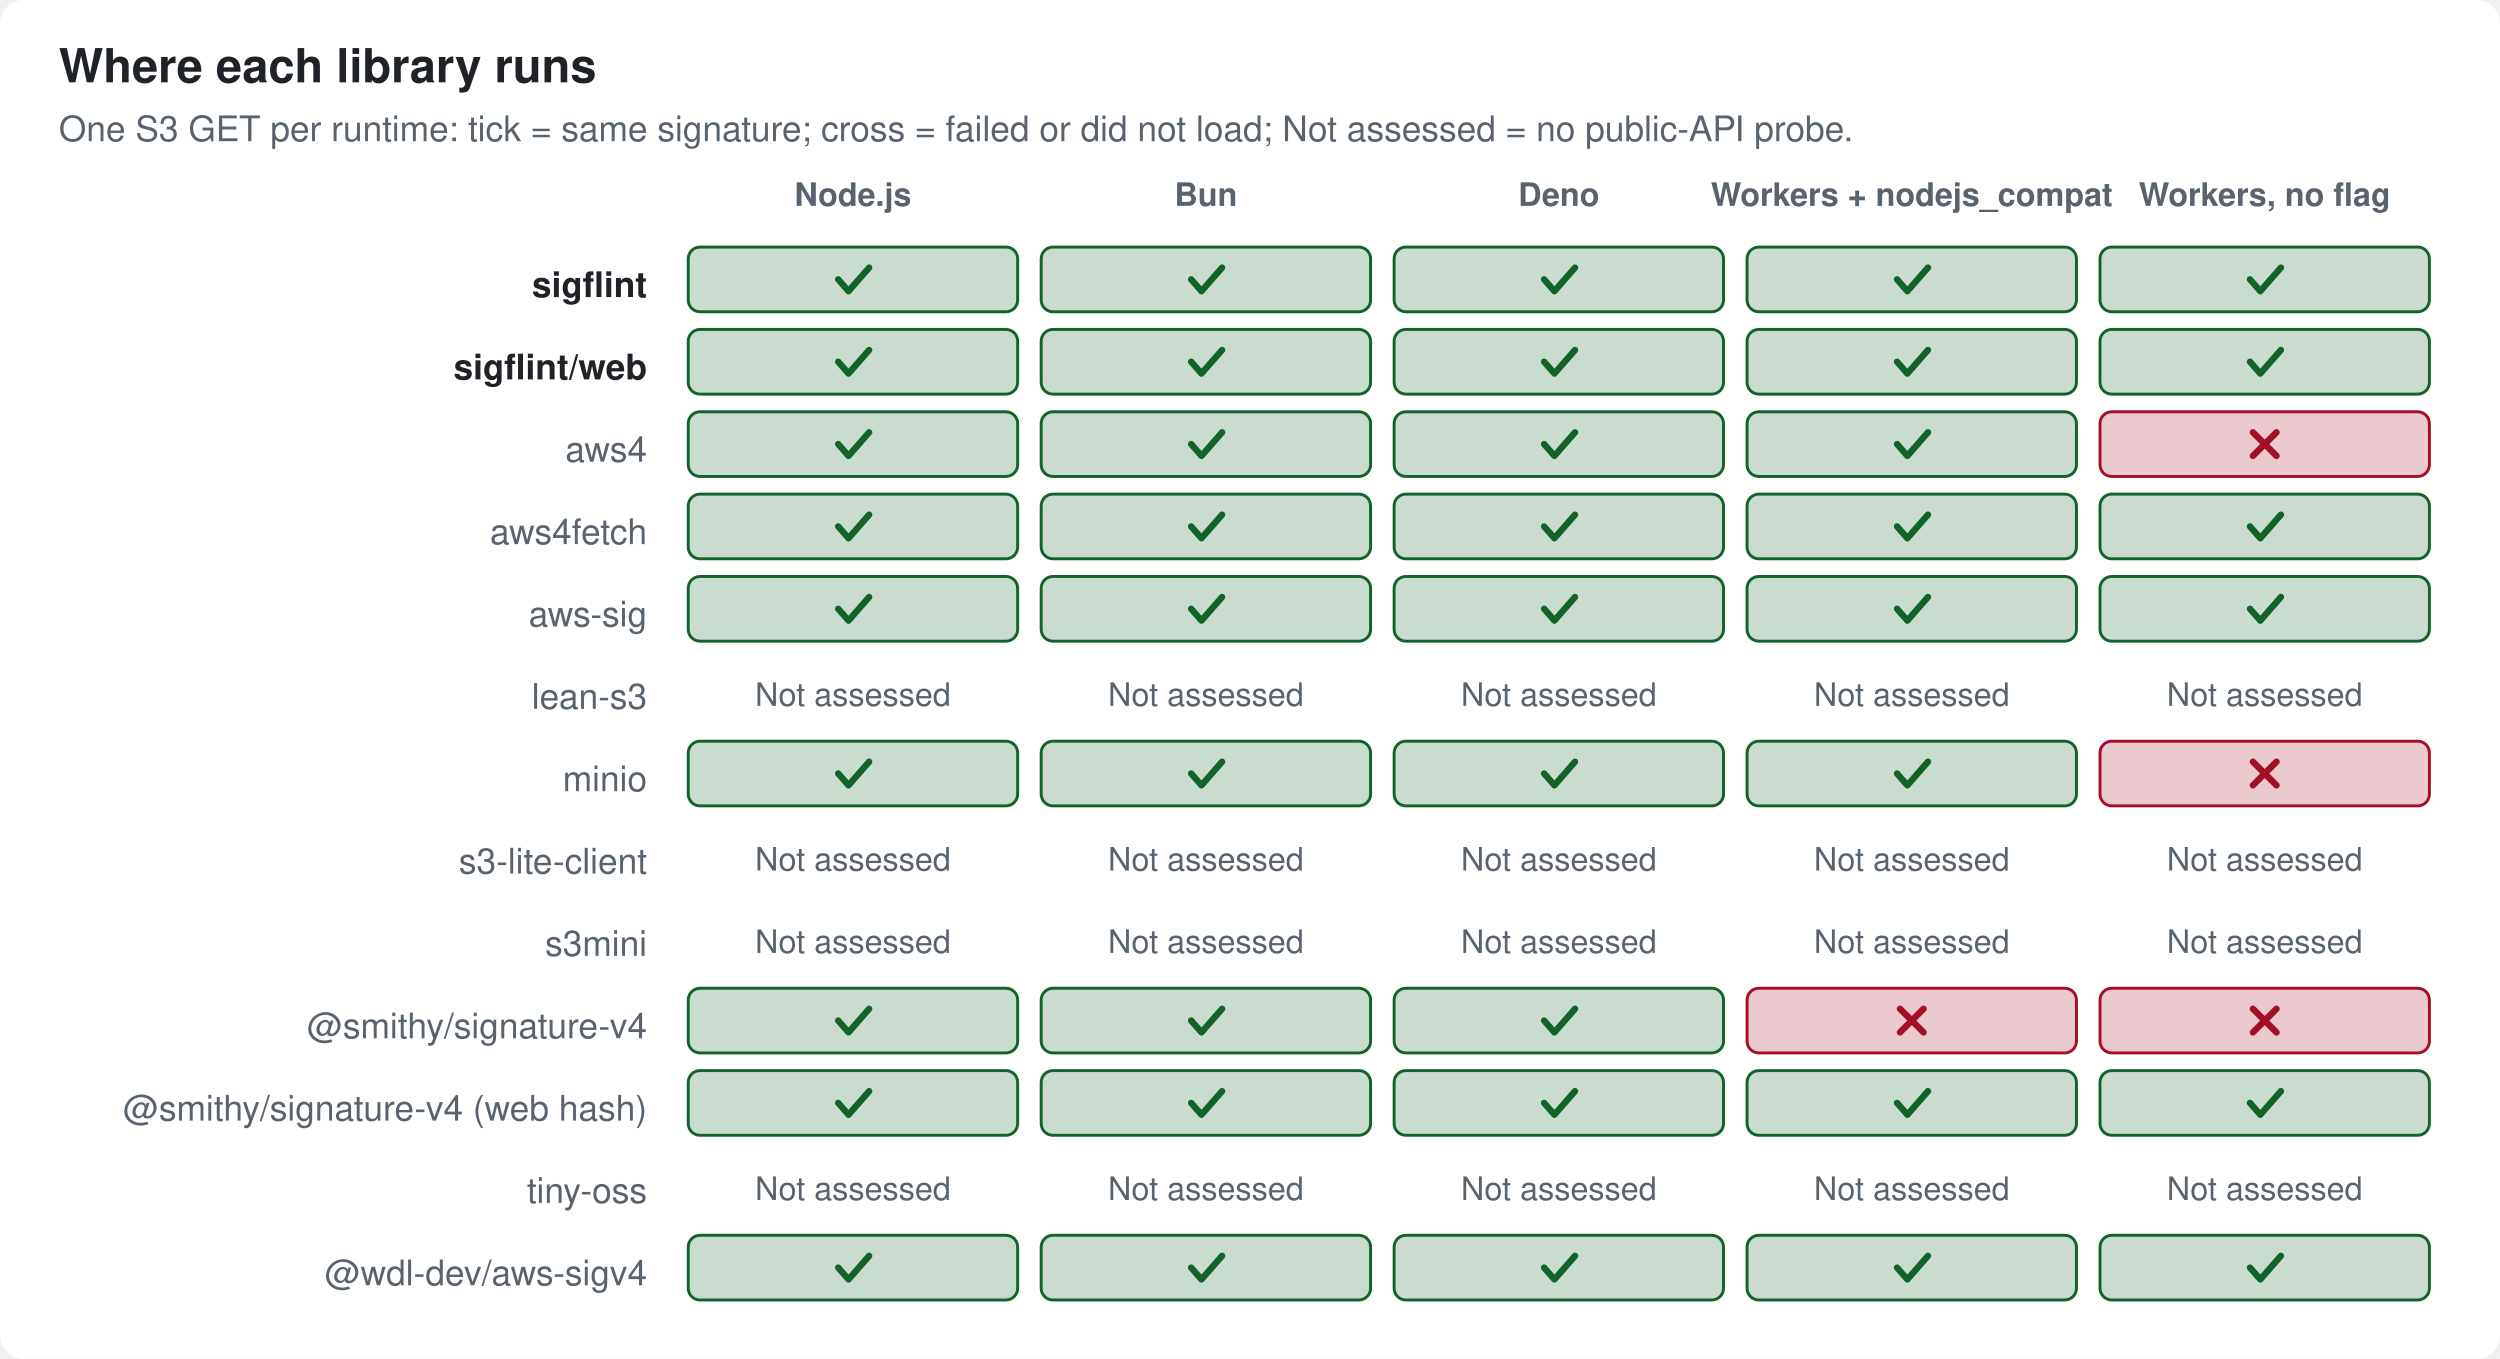
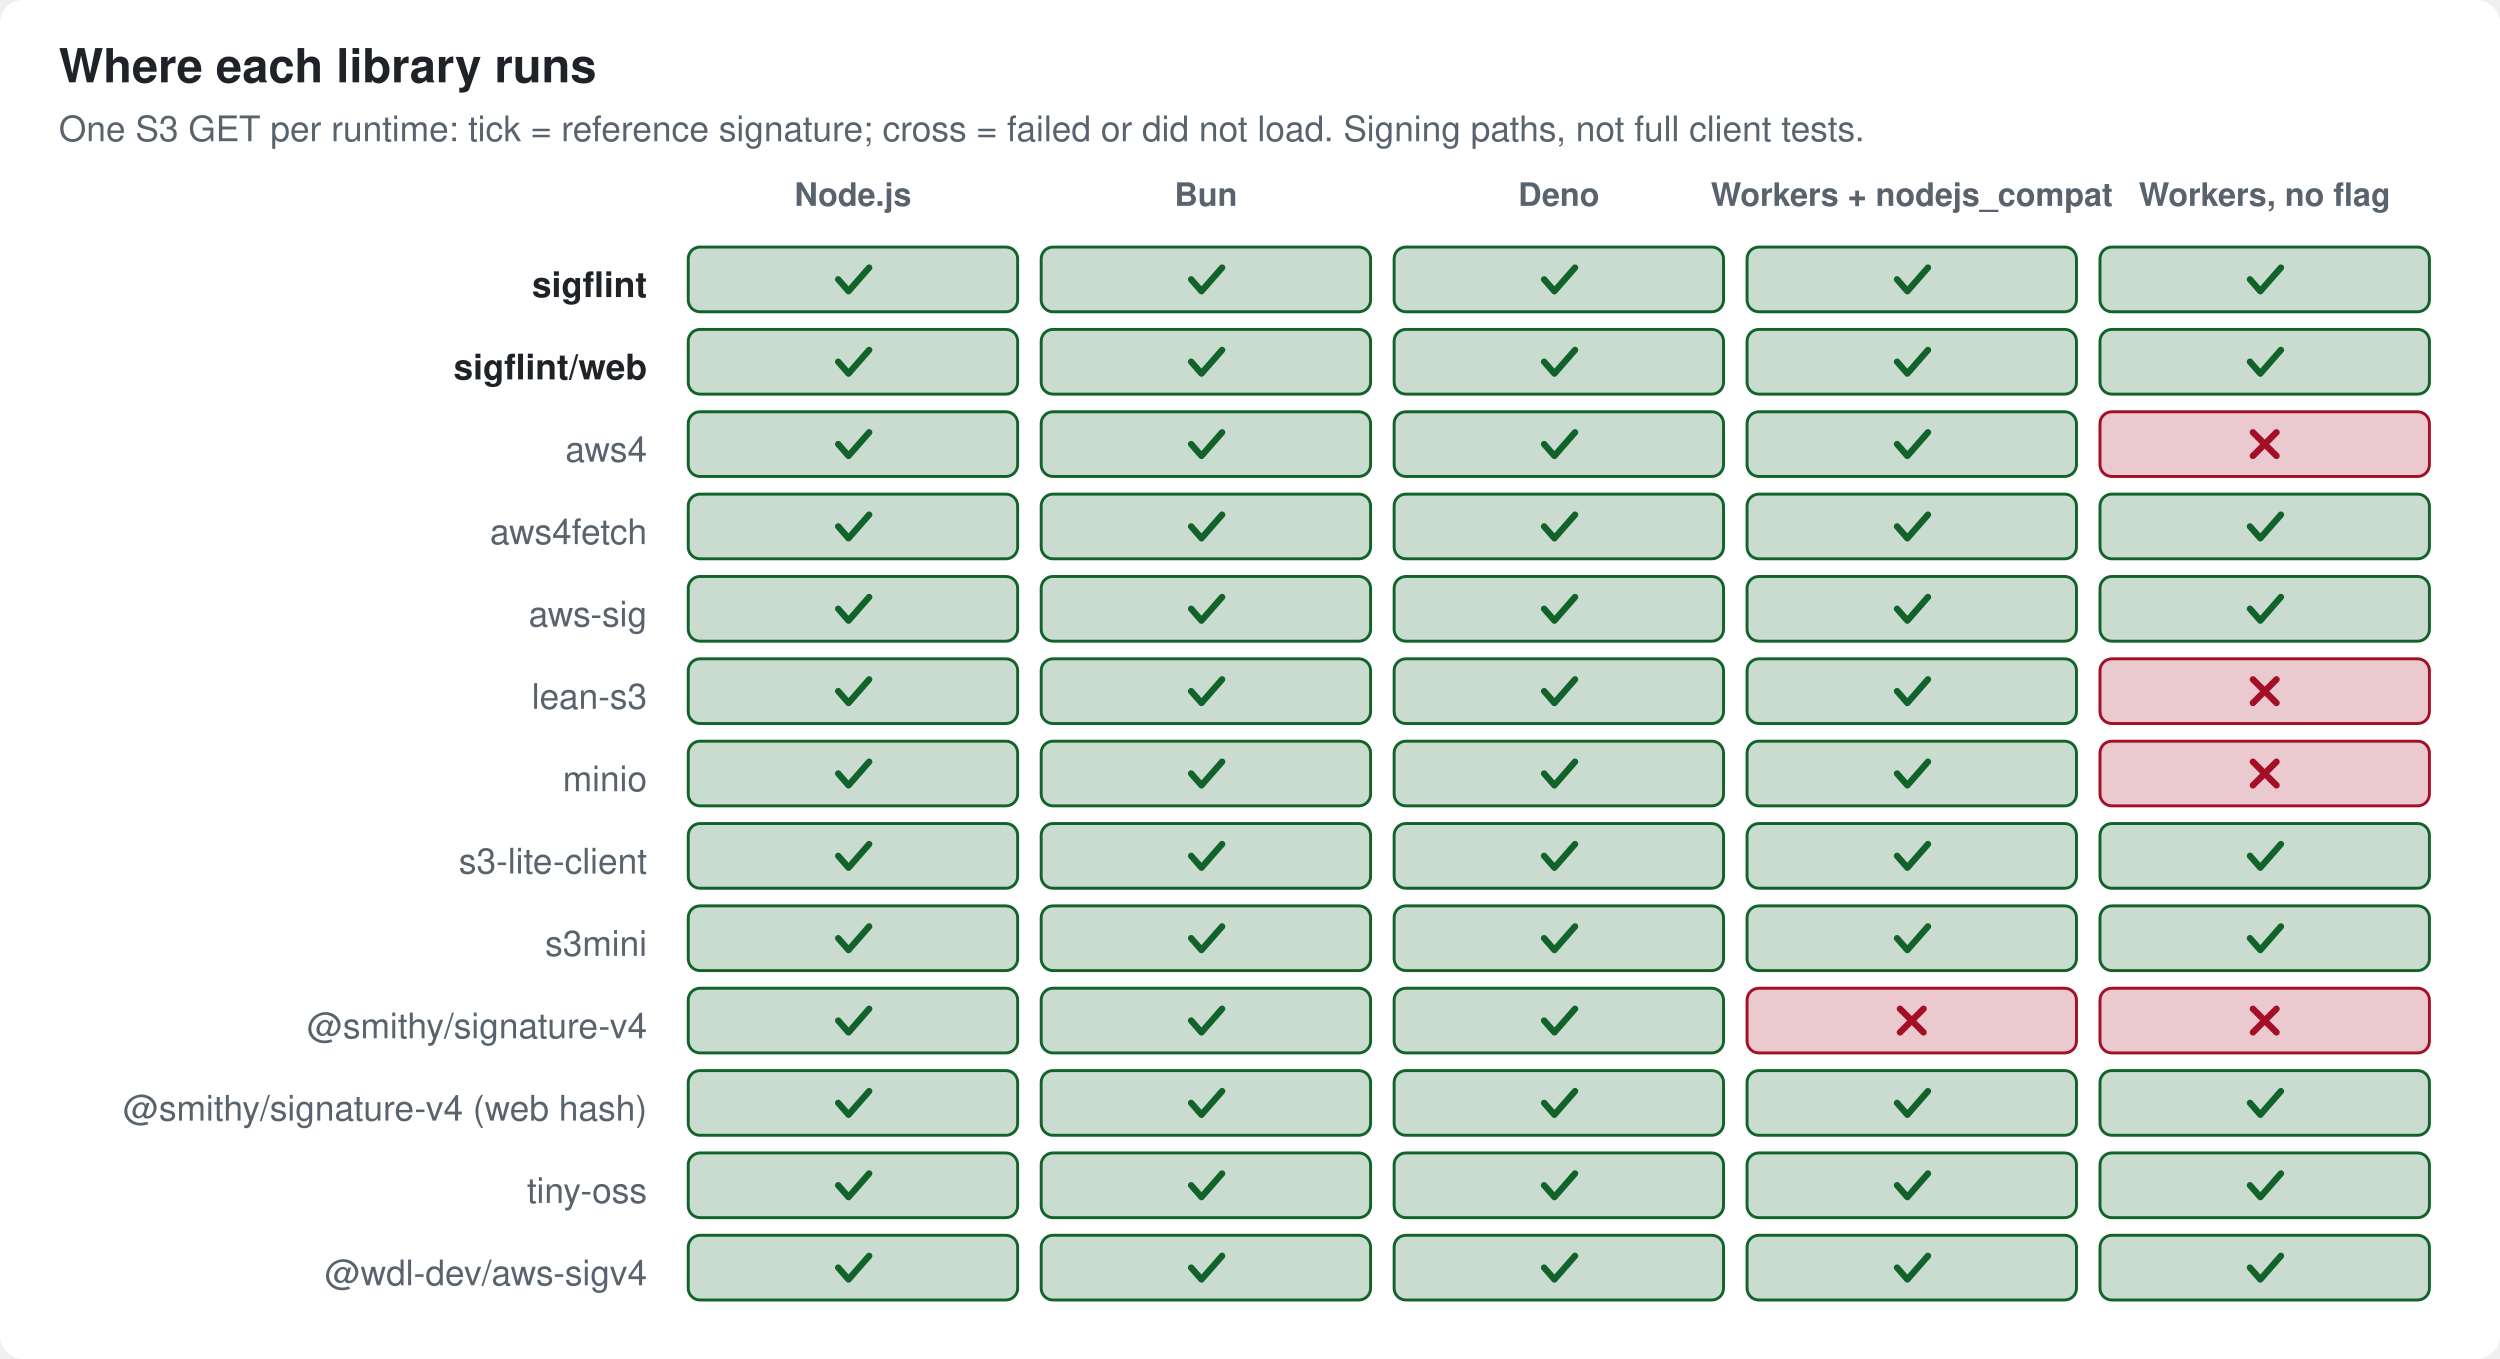
<svg xmlns="http://www.w3.org/2000/svg" width="850" height="462" viewBox="0 0 850 462" role="img" aria-labelledby="t d" font-family="-apple-system,BlinkMacSystemFont,'Segoe UI',Helvetica,Arial,sans-serif">
  <rect width="850" height="462" rx="8" fill="#ffffff" />
  <text x="20" y="28" font-size="16" fill="#1f2328" text-anchor="start" font-weight="600">Where each library runs</text>
-   <text x="20" y="48" font-size="12" fill="#59636e" text-anchor="start" font-weight="400">One S3 GET per runtime: tick = same signature; cross = failed or did not load; Not assessed = no public-API probe.</text>
+   <text x="20" y="48" font-size="12" fill="#59636e" text-anchor="start" font-weight="400">One S3 GET per runtime: tick = reference signature; cross = failed or did not load. Signing paths, not full client tests.</text>
  <text x="290" y="70" font-size="11" fill="#59636e" text-anchor="middle" font-weight="600">Node.js</text>
  <text x="410" y="70" font-size="11" fill="#59636e" text-anchor="middle" font-weight="600">Bun</text>
  <text x="530" y="70" font-size="11" fill="#59636e" text-anchor="middle" font-weight="600">Deno</text>
  <text x="650" y="70" font-size="11" fill="#59636e" text-anchor="middle" font-weight="600">Workers + nodejs_compat</text>
  <text x="770" y="70" font-size="11" fill="#59636e" text-anchor="middle" font-weight="600">Workers, no flag</text>
  <text x="220" y="101" font-size="12" fill="#1f2328" text-anchor="end" font-weight="700">sigflint</text>
  <rect x="234" y="84" width="112" height="22" rx="4" fill="#116329" fill-opacity="0.22" stroke="#116329" />
  <path d="M285 95L288.5 99L295.5 91" fill="none" stroke="#116329" stroke-width="2.2" stroke-linecap="round" stroke-linejoin="round" />
  <rect x="354" y="84" width="112" height="22" rx="4" fill="#116329" fill-opacity="0.22" stroke="#116329" />
  <path d="M405 95L408.5 99L415.5 91" fill="none" stroke="#116329" stroke-width="2.2" stroke-linecap="round" stroke-linejoin="round" />
  <rect x="474" y="84" width="112" height="22" rx="4" fill="#116329" fill-opacity="0.22" stroke="#116329" />
  <path d="M525 95L528.5 99L535.5 91" fill="none" stroke="#116329" stroke-width="2.2" stroke-linecap="round" stroke-linejoin="round" />
  <rect x="594" y="84" width="112" height="22" rx="4" fill="#116329" fill-opacity="0.22" stroke="#116329" />
  <path d="M645 95L648.5 99L655.5 91" fill="none" stroke="#116329" stroke-width="2.2" stroke-linecap="round" stroke-linejoin="round" />
  <rect x="714" y="84" width="112" height="22" rx="4" fill="#116329" fill-opacity="0.22" stroke="#116329" />
  <path d="M765 95L768.5 99L775.5 91" fill="none" stroke="#116329" stroke-width="2.2" stroke-linecap="round" stroke-linejoin="round" />
  <text x="220" y="129" font-size="12" fill="#1f2328" text-anchor="end" font-weight="700">sigflint/web</text>
  <rect x="234" y="112" width="112" height="22" rx="4" fill="#116329" fill-opacity="0.22" stroke="#116329" />
  <path d="M285 123L288.5 127L295.5 119" fill="none" stroke="#116329" stroke-width="2.2" stroke-linecap="round" stroke-linejoin="round" />
  <rect x="354" y="112" width="112" height="22" rx="4" fill="#116329" fill-opacity="0.22" stroke="#116329" />
  <path d="M405 123L408.5 127L415.5 119" fill="none" stroke="#116329" stroke-width="2.2" stroke-linecap="round" stroke-linejoin="round" />
  <rect x="474" y="112" width="112" height="22" rx="4" fill="#116329" fill-opacity="0.22" stroke="#116329" />
  <path d="M525 123L528.5 127L535.5 119" fill="none" stroke="#116329" stroke-width="2.2" stroke-linecap="round" stroke-linejoin="round" />
  <rect x="594" y="112" width="112" height="22" rx="4" fill="#116329" fill-opacity="0.22" stroke="#116329" />
  <path d="M645 123L648.5 127L655.5 119" fill="none" stroke="#116329" stroke-width="2.2" stroke-linecap="round" stroke-linejoin="round" />
  <rect x="714" y="112" width="112" height="22" rx="4" fill="#116329" fill-opacity="0.22" stroke="#116329" />
  <path d="M765 123L768.5 127L775.5 119" fill="none" stroke="#116329" stroke-width="2.2" stroke-linecap="round" stroke-linejoin="round" />
  <text x="220" y="157" font-size="12" fill="#59636e" text-anchor="end" font-weight="400">aws4</text>
  <rect x="234" y="140" width="112" height="22" rx="4" fill="#116329" fill-opacity="0.22" stroke="#116329" />
  <path d="M285 151L288.5 155L295.5 147" fill="none" stroke="#116329" stroke-width="2.2" stroke-linecap="round" stroke-linejoin="round" />
  <rect x="354" y="140" width="112" height="22" rx="4" fill="#116329" fill-opacity="0.22" stroke="#116329" />
  <path d="M405 151L408.5 155L415.5 147" fill="none" stroke="#116329" stroke-width="2.2" stroke-linecap="round" stroke-linejoin="round" />
  <rect x="474" y="140" width="112" height="22" rx="4" fill="#116329" fill-opacity="0.22" stroke="#116329" />
  <path d="M525 151L528.5 155L535.5 147" fill="none" stroke="#116329" stroke-width="2.2" stroke-linecap="round" stroke-linejoin="round" />
  <rect x="594" y="140" width="112" height="22" rx="4" fill="#116329" fill-opacity="0.22" stroke="#116329" />
  <path d="M645 151L648.5 155L655.5 147" fill="none" stroke="#116329" stroke-width="2.2" stroke-linecap="round" stroke-linejoin="round" />
  <rect x="714" y="140" width="112" height="22" rx="4" fill="#a40e26" fill-opacity="0.22" stroke="#a40e26" />
  <path d="M766 147L774 155M774 147L766 155" fill="none" stroke="#a40e26" stroke-width="2.2" stroke-linecap="round" stroke-linejoin="round" />
  <text x="220" y="185" font-size="12" fill="#59636e" text-anchor="end" font-weight="400">aws4fetch</text>
  <rect x="234" y="168" width="112" height="22" rx="4" fill="#116329" fill-opacity="0.22" stroke="#116329" />
  <path d="M285 179L288.5 183L295.5 175" fill="none" stroke="#116329" stroke-width="2.2" stroke-linecap="round" stroke-linejoin="round" />
  <rect x="354" y="168" width="112" height="22" rx="4" fill="#116329" fill-opacity="0.22" stroke="#116329" />
  <path d="M405 179L408.5 183L415.5 175" fill="none" stroke="#116329" stroke-width="2.2" stroke-linecap="round" stroke-linejoin="round" />
  <rect x="474" y="168" width="112" height="22" rx="4" fill="#116329" fill-opacity="0.22" stroke="#116329" />
  <path d="M525 179L528.5 183L535.5 175" fill="none" stroke="#116329" stroke-width="2.2" stroke-linecap="round" stroke-linejoin="round" />
  <rect x="594" y="168" width="112" height="22" rx="4" fill="#116329" fill-opacity="0.22" stroke="#116329" />
  <path d="M645 179L648.5 183L655.5 175" fill="none" stroke="#116329" stroke-width="2.2" stroke-linecap="round" stroke-linejoin="round" />
  <rect x="714" y="168" width="112" height="22" rx="4" fill="#116329" fill-opacity="0.22" stroke="#116329" />
  <path d="M765 179L768.5 183L775.5 175" fill="none" stroke="#116329" stroke-width="2.2" stroke-linecap="round" stroke-linejoin="round" />
  <text x="220" y="213" font-size="12" fill="#59636e" text-anchor="end" font-weight="400">aws-sig</text>
  <rect x="234" y="196" width="112" height="22" rx="4" fill="#116329" fill-opacity="0.22" stroke="#116329" />
  <path d="M285 207L288.5 211L295.5 203" fill="none" stroke="#116329" stroke-width="2.2" stroke-linecap="round" stroke-linejoin="round" />
  <rect x="354" y="196" width="112" height="22" rx="4" fill="#116329" fill-opacity="0.22" stroke="#116329" />
  <path d="M405 207L408.5 211L415.5 203" fill="none" stroke="#116329" stroke-width="2.2" stroke-linecap="round" stroke-linejoin="round" />
  <rect x="474" y="196" width="112" height="22" rx="4" fill="#116329" fill-opacity="0.22" stroke="#116329" />
  <path d="M525 207L528.5 211L535.5 203" fill="none" stroke="#116329" stroke-width="2.2" stroke-linecap="round" stroke-linejoin="round" />
  <rect x="594" y="196" width="112" height="22" rx="4" fill="#116329" fill-opacity="0.22" stroke="#116329" />
  <path d="M645 207L648.5 211L655.5 203" fill="none" stroke="#116329" stroke-width="2.2" stroke-linecap="round" stroke-linejoin="round" />
  <rect x="714" y="196" width="112" height="22" rx="4" fill="#116329" fill-opacity="0.22" stroke="#116329" />
  <path d="M765 207L768.5 211L775.5 203" fill="none" stroke="#116329" stroke-width="2.2" stroke-linecap="round" stroke-linejoin="round" />
  <text x="220" y="241" font-size="12" fill="#59636e" text-anchor="end" font-weight="400">lean-s3</text>
-   <text x="290" y="240" font-size="11" fill="#59636e" text-anchor="middle" font-weight="400">Not assessed</text>
-   <text x="410" y="240" font-size="11" fill="#59636e" text-anchor="middle" font-weight="400">Not assessed</text>
-   <text x="530" y="240" font-size="11" fill="#59636e" text-anchor="middle" font-weight="400">Not assessed</text>
-   <text x="650" y="240" font-size="11" fill="#59636e" text-anchor="middle" font-weight="400">Not assessed</text>
-   <text x="770" y="240" font-size="11" fill="#59636e" text-anchor="middle" font-weight="400">Not assessed</text>
+   <rect x="234" y="224" width="112" height="22" rx="4" fill="#116329" fill-opacity="0.22" stroke="#116329" />
+   <path d="M285 235L288.5 239L295.5 231" fill="none" stroke="#116329" stroke-width="2.2" stroke-linecap="round" stroke-linejoin="round" />
+   <rect x="354" y="224" width="112" height="22" rx="4" fill="#116329" fill-opacity="0.22" stroke="#116329" />
+   <path d="M405 235L408.5 239L415.5 231" fill="none" stroke="#116329" stroke-width="2.2" stroke-linecap="round" stroke-linejoin="round" />
+   <rect x="474" y="224" width="112" height="22" rx="4" fill="#116329" fill-opacity="0.22" stroke="#116329" />
+   <path d="M525 235L528.5 239L535.5 231" fill="none" stroke="#116329" stroke-width="2.2" stroke-linecap="round" stroke-linejoin="round" />
+   <rect x="594" y="224" width="112" height="22" rx="4" fill="#116329" fill-opacity="0.22" stroke="#116329" />
+   <path d="M645 235L648.5 239L655.5 231" fill="none" stroke="#116329" stroke-width="2.2" stroke-linecap="round" stroke-linejoin="round" />
+   <rect x="714" y="224" width="112" height="22" rx="4" fill="#a40e26" fill-opacity="0.22" stroke="#a40e26" />
+   <path d="M766 231L774 239M774 231L766 239" fill="none" stroke="#a40e26" stroke-width="2.2" stroke-linecap="round" stroke-linejoin="round" />
  <text x="220" y="269" font-size="12" fill="#59636e" text-anchor="end" font-weight="400">minio</text>
  <rect x="234" y="252" width="112" height="22" rx="4" fill="#116329" fill-opacity="0.22" stroke="#116329" />
  <path d="M285 263L288.5 267L295.5 259" fill="none" stroke="#116329" stroke-width="2.2" stroke-linecap="round" stroke-linejoin="round" />
  <rect x="354" y="252" width="112" height="22" rx="4" fill="#116329" fill-opacity="0.22" stroke="#116329" />
  <path d="M405 263L408.5 267L415.5 259" fill="none" stroke="#116329" stroke-width="2.2" stroke-linecap="round" stroke-linejoin="round" />
  <rect x="474" y="252" width="112" height="22" rx="4" fill="#116329" fill-opacity="0.22" stroke="#116329" />
  <path d="M525 263L528.5 267L535.5 259" fill="none" stroke="#116329" stroke-width="2.2" stroke-linecap="round" stroke-linejoin="round" />
  <rect x="594" y="252" width="112" height="22" rx="4" fill="#116329" fill-opacity="0.22" stroke="#116329" />
  <path d="M645 263L648.5 267L655.5 259" fill="none" stroke="#116329" stroke-width="2.2" stroke-linecap="round" stroke-linejoin="round" />
  <rect x="714" y="252" width="112" height="22" rx="4" fill="#a40e26" fill-opacity="0.22" stroke="#a40e26" />
  <path d="M766 259L774 267M774 259L766 267" fill="none" stroke="#a40e26" stroke-width="2.2" stroke-linecap="round" stroke-linejoin="round" />
  <text x="220" y="297" font-size="12" fill="#59636e" text-anchor="end" font-weight="400">s3-lite-client</text>
-   <text x="290" y="296" font-size="11" fill="#59636e" text-anchor="middle" font-weight="400">Not assessed</text>
-   <text x="410" y="296" font-size="11" fill="#59636e" text-anchor="middle" font-weight="400">Not assessed</text>
-   <text x="530" y="296" font-size="11" fill="#59636e" text-anchor="middle" font-weight="400">Not assessed</text>
-   <text x="650" y="296" font-size="11" fill="#59636e" text-anchor="middle" font-weight="400">Not assessed</text>
-   <text x="770" y="296" font-size="11" fill="#59636e" text-anchor="middle" font-weight="400">Not assessed</text>
+   <rect x="234" y="280" width="112" height="22" rx="4" fill="#116329" fill-opacity="0.22" stroke="#116329" />
+   <path d="M285 291L288.5 295L295.5 287" fill="none" stroke="#116329" stroke-width="2.2" stroke-linecap="round" stroke-linejoin="round" />
+   <rect x="354" y="280" width="112" height="22" rx="4" fill="#116329" fill-opacity="0.22" stroke="#116329" />
+   <path d="M405 291L408.5 295L415.5 287" fill="none" stroke="#116329" stroke-width="2.2" stroke-linecap="round" stroke-linejoin="round" />
+   <rect x="474" y="280" width="112" height="22" rx="4" fill="#116329" fill-opacity="0.22" stroke="#116329" />
+   <path d="M525 291L528.5 295L535.5 287" fill="none" stroke="#116329" stroke-width="2.2" stroke-linecap="round" stroke-linejoin="round" />
+   <rect x="594" y="280" width="112" height="22" rx="4" fill="#116329" fill-opacity="0.22" stroke="#116329" />
+   <path d="M645 291L648.5 295L655.5 287" fill="none" stroke="#116329" stroke-width="2.2" stroke-linecap="round" stroke-linejoin="round" />
+   <rect x="714" y="280" width="112" height="22" rx="4" fill="#116329" fill-opacity="0.22" stroke="#116329" />
+   <path d="M765 291L768.5 295L775.5 287" fill="none" stroke="#116329" stroke-width="2.2" stroke-linecap="round" stroke-linejoin="round" />
  <text x="220" y="325" font-size="12" fill="#59636e" text-anchor="end" font-weight="400">s3mini</text>
-   <text x="290" y="324" font-size="11" fill="#59636e" text-anchor="middle" font-weight="400">Not assessed</text>
-   <text x="410" y="324" font-size="11" fill="#59636e" text-anchor="middle" font-weight="400">Not assessed</text>
-   <text x="530" y="324" font-size="11" fill="#59636e" text-anchor="middle" font-weight="400">Not assessed</text>
-   <text x="650" y="324" font-size="11" fill="#59636e" text-anchor="middle" font-weight="400">Not assessed</text>
-   <text x="770" y="324" font-size="11" fill="#59636e" text-anchor="middle" font-weight="400">Not assessed</text>
+   <rect x="234" y="308" width="112" height="22" rx="4" fill="#116329" fill-opacity="0.22" stroke="#116329" />
+   <path d="M285 319L288.5 323L295.5 315" fill="none" stroke="#116329" stroke-width="2.2" stroke-linecap="round" stroke-linejoin="round" />
+   <rect x="354" y="308" width="112" height="22" rx="4" fill="#116329" fill-opacity="0.22" stroke="#116329" />
+   <path d="M405 319L408.5 323L415.5 315" fill="none" stroke="#116329" stroke-width="2.2" stroke-linecap="round" stroke-linejoin="round" />
+   <rect x="474" y="308" width="112" height="22" rx="4" fill="#116329" fill-opacity="0.22" stroke="#116329" />
+   <path d="M525 319L528.5 323L535.5 315" fill="none" stroke="#116329" stroke-width="2.2" stroke-linecap="round" stroke-linejoin="round" />
+   <rect x="594" y="308" width="112" height="22" rx="4" fill="#116329" fill-opacity="0.22" stroke="#116329" />
+   <path d="M645 319L648.5 323L655.5 315" fill="none" stroke="#116329" stroke-width="2.2" stroke-linecap="round" stroke-linejoin="round" />
+   <rect x="714" y="308" width="112" height="22" rx="4" fill="#116329" fill-opacity="0.22" stroke="#116329" />
+   <path d="M765 319L768.5 323L775.5 315" fill="none" stroke="#116329" stroke-width="2.2" stroke-linecap="round" stroke-linejoin="round" />
  <text x="220" y="353" font-size="12" fill="#59636e" text-anchor="end" font-weight="400">@smithy/signature-v4</text>
  <rect x="234" y="336" width="112" height="22" rx="4" fill="#116329" fill-opacity="0.22" stroke="#116329" />
  <path d="M285 347L288.5 351L295.5 343" fill="none" stroke="#116329" stroke-width="2.2" stroke-linecap="round" stroke-linejoin="round" />
  <rect x="354" y="336" width="112" height="22" rx="4" fill="#116329" fill-opacity="0.22" stroke="#116329" />
  <path d="M405 347L408.5 351L415.5 343" fill="none" stroke="#116329" stroke-width="2.2" stroke-linecap="round" stroke-linejoin="round" />
  <rect x="474" y="336" width="112" height="22" rx="4" fill="#116329" fill-opacity="0.22" stroke="#116329" />
  <path d="M525 347L528.5 351L535.5 343" fill="none" stroke="#116329" stroke-width="2.2" stroke-linecap="round" stroke-linejoin="round" />
  <rect x="594" y="336" width="112" height="22" rx="4" fill="#a40e26" fill-opacity="0.22" stroke="#a40e26" />
  <path d="M646 343L654 351M654 343L646 351" fill="none" stroke="#a40e26" stroke-width="2.2" stroke-linecap="round" stroke-linejoin="round" />
  <rect x="714" y="336" width="112" height="22" rx="4" fill="#a40e26" fill-opacity="0.22" stroke="#a40e26" />
  <path d="M766 343L774 351M774 343L766 351" fill="none" stroke="#a40e26" stroke-width="2.2" stroke-linecap="round" stroke-linejoin="round" />
  <text x="220" y="381" font-size="12" fill="#59636e" text-anchor="end" font-weight="400">@smithy/signature-v4 (web hash)</text>
  <rect x="234" y="364" width="112" height="22" rx="4" fill="#116329" fill-opacity="0.22" stroke="#116329" />
  <path d="M285 375L288.5 379L295.5 371" fill="none" stroke="#116329" stroke-width="2.2" stroke-linecap="round" stroke-linejoin="round" />
  <rect x="354" y="364" width="112" height="22" rx="4" fill="#116329" fill-opacity="0.22" stroke="#116329" />
  <path d="M405 375L408.5 379L415.5 371" fill="none" stroke="#116329" stroke-width="2.2" stroke-linecap="round" stroke-linejoin="round" />
  <rect x="474" y="364" width="112" height="22" rx="4" fill="#116329" fill-opacity="0.22" stroke="#116329" />
  <path d="M525 375L528.5 379L535.5 371" fill="none" stroke="#116329" stroke-width="2.2" stroke-linecap="round" stroke-linejoin="round" />
  <rect x="594" y="364" width="112" height="22" rx="4" fill="#116329" fill-opacity="0.22" stroke="#116329" />
  <path d="M645 375L648.5 379L655.5 371" fill="none" stroke="#116329" stroke-width="2.2" stroke-linecap="round" stroke-linejoin="round" />
  <rect x="714" y="364" width="112" height="22" rx="4" fill="#116329" fill-opacity="0.22" stroke="#116329" />
  <path d="M765 375L768.5 379L775.5 371" fill="none" stroke="#116329" stroke-width="2.2" stroke-linecap="round" stroke-linejoin="round" />
  <text x="220" y="409" font-size="12" fill="#59636e" text-anchor="end" font-weight="400">tiny-oss</text>
-   <text x="290" y="408" font-size="11" fill="#59636e" text-anchor="middle" font-weight="400">Not assessed</text>
-   <text x="410" y="408" font-size="11" fill="#59636e" text-anchor="middle" font-weight="400">Not assessed</text>
-   <text x="530" y="408" font-size="11" fill="#59636e" text-anchor="middle" font-weight="400">Not assessed</text>
-   <text x="650" y="408" font-size="11" fill="#59636e" text-anchor="middle" font-weight="400">Not assessed</text>
-   <text x="770" y="408" font-size="11" fill="#59636e" text-anchor="middle" font-weight="400">Not assessed</text>
+   <rect x="234" y="392" width="112" height="22" rx="4" fill="#116329" fill-opacity="0.22" stroke="#116329" />
+   <path d="M285 403L288.5 407L295.5 399" fill="none" stroke="#116329" stroke-width="2.2" stroke-linecap="round" stroke-linejoin="round" />
+   <rect x="354" y="392" width="112" height="22" rx="4" fill="#116329" fill-opacity="0.22" stroke="#116329" />
+   <path d="M405 403L408.5 407L415.5 399" fill="none" stroke="#116329" stroke-width="2.2" stroke-linecap="round" stroke-linejoin="round" />
+   <rect x="474" y="392" width="112" height="22" rx="4" fill="#116329" fill-opacity="0.22" stroke="#116329" />
+   <path d="M525 403L528.5 407L535.5 399" fill="none" stroke="#116329" stroke-width="2.2" stroke-linecap="round" stroke-linejoin="round" />
+   <rect x="594" y="392" width="112" height="22" rx="4" fill="#116329" fill-opacity="0.22" stroke="#116329" />
+   <path d="M645 403L648.5 407L655.5 399" fill="none" stroke="#116329" stroke-width="2.2" stroke-linecap="round" stroke-linejoin="round" />
+   <rect x="714" y="392" width="112" height="22" rx="4" fill="#116329" fill-opacity="0.22" stroke="#116329" />
+   <path d="M765 403L768.5 407L775.5 399" fill="none" stroke="#116329" stroke-width="2.2" stroke-linecap="round" stroke-linejoin="round" />
  <text x="220" y="437" font-size="12" fill="#59636e" text-anchor="end" font-weight="400">@wdl-dev/aws-sigv4</text>
  <rect x="234" y="420" width="112" height="22" rx="4" fill="#116329" fill-opacity="0.22" stroke="#116329" />
  <path d="M285 431L288.5 435L295.5 427" fill="none" stroke="#116329" stroke-width="2.2" stroke-linecap="round" stroke-linejoin="round" />
  <rect x="354" y="420" width="112" height="22" rx="4" fill="#116329" fill-opacity="0.22" stroke="#116329" />
  <path d="M405 431L408.5 435L415.5 427" fill="none" stroke="#116329" stroke-width="2.2" stroke-linecap="round" stroke-linejoin="round" />
  <rect x="474" y="420" width="112" height="22" rx="4" fill="#116329" fill-opacity="0.22" stroke="#116329" />
  <path d="M525 431L528.5 435L535.5 427" fill="none" stroke="#116329" stroke-width="2.2" stroke-linecap="round" stroke-linejoin="round" />
  <rect x="594" y="420" width="112" height="22" rx="4" fill="#116329" fill-opacity="0.22" stroke="#116329" />
  <path d="M645 431L648.5 435L655.5 427" fill="none" stroke="#116329" stroke-width="2.2" stroke-linecap="round" stroke-linejoin="round" />
  <rect x="714" y="420" width="112" height="22" rx="4" fill="#116329" fill-opacity="0.22" stroke="#116329" />
  <path d="M765 431L768.5 435L775.5 427" fill="none" stroke="#116329" stroke-width="2.2" stroke-linecap="round" stroke-linejoin="round" />
</svg>
